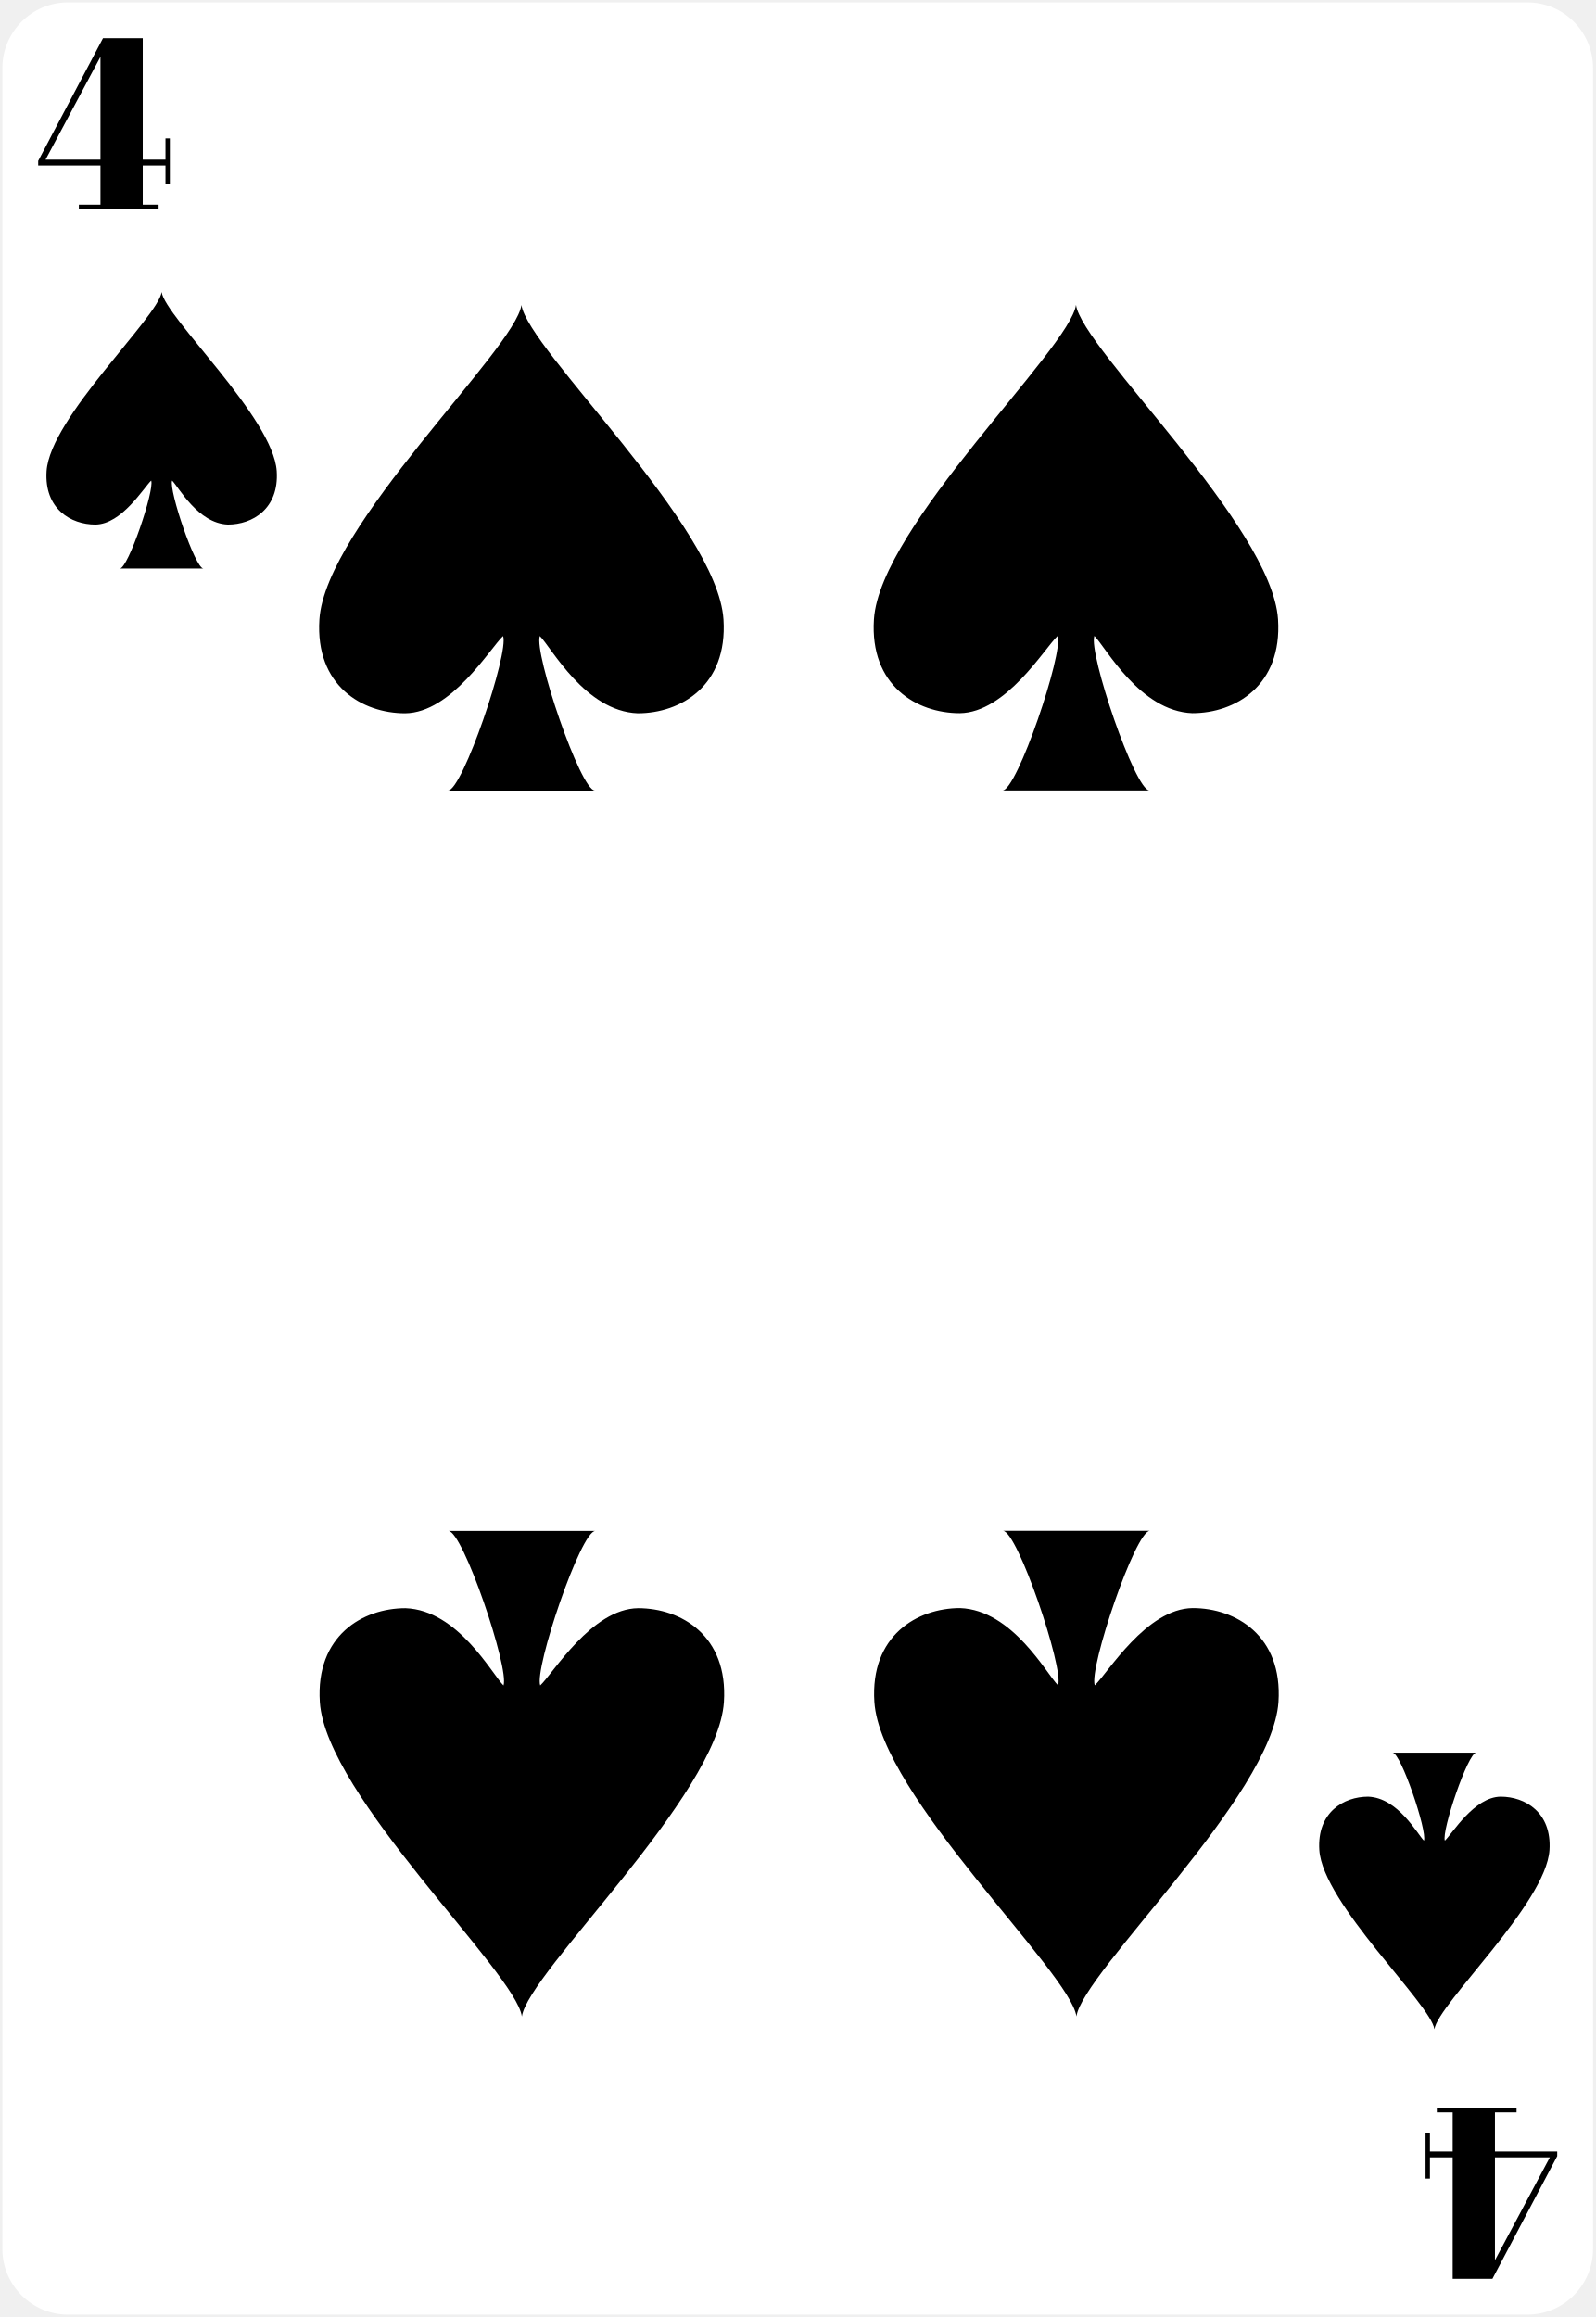
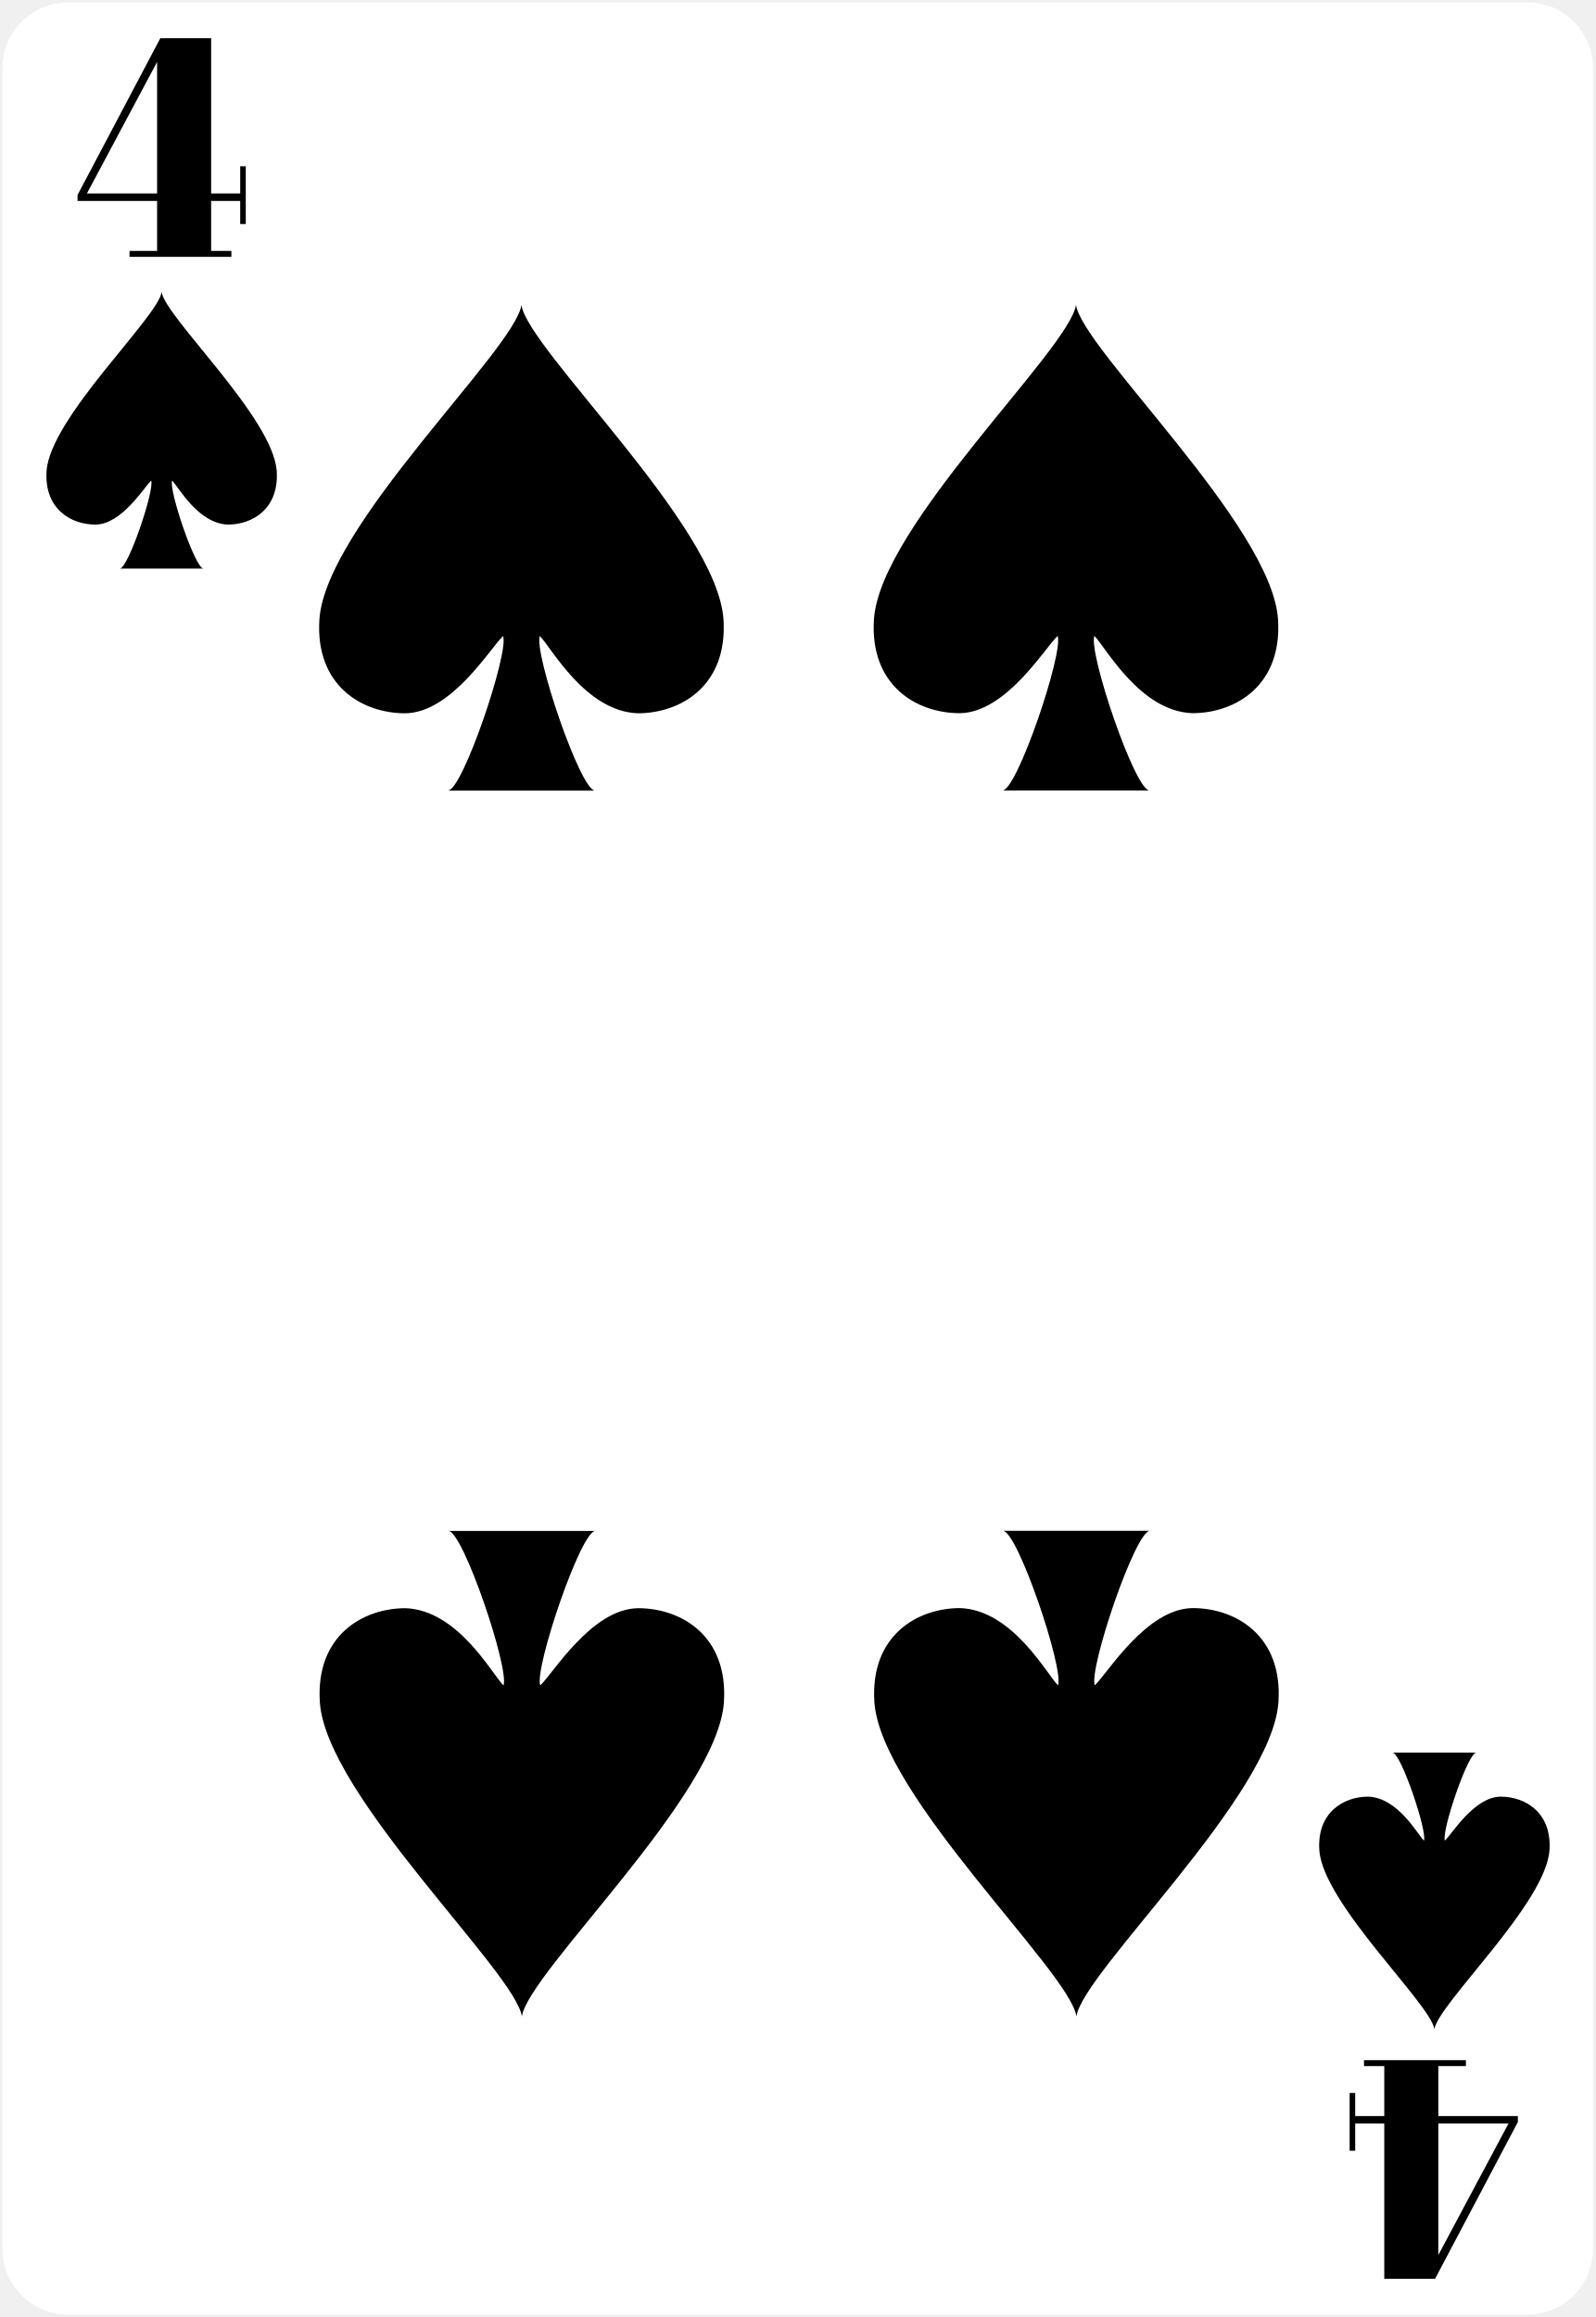
<svg xmlns="http://www.w3.org/2000/svg" width="167.087pt" height="242.667pt" viewBox="0 0 167.087 242.667" xml:space="preserve" id="svg2" version="1.1">
  <defs id="defs41" />
  <g id="Layer_x0020_1" style="fill-rule:nonzero;clip-rule:nonzero;stroke:#000000;stroke-miterlimit:4;">
    <path style="fill:#FFFFFF;stroke-width:0.5;stroke:none" d="M166.837,235.548c0,3.777-3.087,6.869-6.871,6.869H7.111c-3.775,0-6.861-3.092-6.861-6.869V7.12C0.25,3.343,3.336,0.25,7.111,0.25h152.855    c3.784,0,6.871,3.093,6.871,6.87v228.428z" id="path5" />
    <g style="stroke:none;" id="g7">
      <g id="g9">
				
			</g>
    </g>
    <g id="g15">
			
		</g>
    <g id="g19">
			
		</g>
    <g style="stroke:none;" id="g23">
      <g id="g25">
				
			</g>
    </g>
    <g style="stroke:none;" id="g31">
      <g id="g33">
				
			</g>
    </g>
  </g>
  <g id="rank-index" style="fill:#000000;stroke:none">
-     <path id="rank-index-top" d="M8.259 21.92V21.434H10.521V17.338H4V16.851L10.786 4H14.949V16.723H17.331V14.496H17.789V19.232H17.331V17.338H14.949V21.434H16.61V21.92ZM4.77 16.723H10.521V5.946Z" />
-     <path id="rank-index-bottom" d="M8.259 21.92V21.434H10.521V17.338H4V16.851L10.786 4H14.949V16.723H17.331V14.496H17.789V19.232H17.331V17.338H14.949V21.434H16.61V21.92ZM4.77 16.723H10.521V5.946Z" transform="rotate(180,83.54346,121.3335)" />
+     <path id="rank-index-top" d="M13.563 26.9V26.278H16.453V21.044H8.12V20.423L16.792 4H22.112V20.259H25.156V17.413H25.74V23.465H25.156V21.044H22.112V26.278H24.233V26.9ZM9.104 20.259H16.453V6.486Z" />
+     <path id="rank-index-bottom" d="M13.563 26.9V26.278H16.453V21.044H8.12V20.423L16.792 4H22.112V20.259H25.156V17.413H25.74V23.465H25.156V21.044H22.112V26.278H24.233V26.9ZM9.104 20.259H16.453V6.486Z" transform="rotate(180,83.54346,121.3335)" />
  </g>
  <g transform="matrix(1.508595,0,0,1.379325,16.92904,45.0659)" id="layer1-7">
    <path id="sl" d="M 7.989,3.103 C 7.747,-0.954 0.242,-8.59 0,-10.5 c -0.242,1.909 -7.747,9.545 -7.989,13.603 -0.169,2.868 1.695,4.057 3.39,4.057 1.835,-0.022 3.351,-2.801 3.873,-3.341 0.242,0.716 -1.603,6.682 -2.179,6.682 l 5.811,0 C 2.33,10.501 0.485,4.535 0.727,3.819 1.184,4.315 2.524,7.077 4.601,7.16 6.295,7.159 8.158,5.971 7.989,3.103 z" style="fill:#000000" />
  </g>
  <g transform="matrix(2.648679,0,0,2.421718,54.61089,57.36599)" id="layer1-7-88">
    <path id="sl-4" d="M 7.989,3.103 C 7.747,-0.954 0.242,-8.59 0,-10.5 c -0.242,1.909 -7.747,9.545 -7.989,13.603 -0.169,2.868 1.695,4.057 3.39,4.057 1.835,-0.022 3.351,-2.801 3.873,-3.341 0.242,0.716 -1.603,6.682 -2.179,6.682 l 5.811,0 C 2.33,10.501 0.485,4.535 0.727,3.819 1.184,4.315 2.524,7.077 4.601,7.16 6.295,7.159 8.158,5.971 7.989,3.103 z" style="fill:#000000" />
  </g>
  <g transform="matrix(-1.508595,0,0,-1.379325,150.2251,198.0441)" id="layer1-7-3">
    <path id="sl-1" d="M 7.989,3.103 C 7.747,-0.954 0.242,-8.59 0,-10.5 c -0.242,1.909 -7.747,9.545 -7.989,13.603 -0.169,2.868 1.695,4.057 3.39,4.057 1.835,-0.022 3.351,-2.801 3.873,-3.341 0.242,0.716 -1.603,6.682 -2.179,6.682 l 5.811,0 C 2.33,10.501 0.485,4.535 0.727,3.819 1.184,4.315 2.524,7.077 4.601,7.16 6.295,7.159 8.158,5.971 7.989,3.103 z" style="fill:#000000" />
  </g>
  <g transform="matrix(-2.648679,0,0,-2.421718,54.65613,185.7713)" id="layer1-7-88-7">
    <path id="sl-4-5" d="M 7.989,3.103 C 7.747,-0.954 0.242,-8.59 0,-10.5 c -0.242,1.909 -7.747,9.545 -7.989,13.603 -0.169,2.868 1.695,4.057 3.39,4.057 1.835,-0.022 3.351,-2.801 3.873,-3.341 0.242,0.716 -1.603,6.682 -2.179,6.682 l 5.811,0 C 2.33,10.501 0.485,4.535 0.727,3.819 1.184,4.315 2.524,7.077 4.601,7.16 6.295,7.159 8.158,5.971 7.989,3.103 z" style="fill:#000000" />
  </g>
  <g transform="matrix(2.648679,0,0,2.421718,112.688,57.35436)" id="layer1-7-88-1">
    <path id="sl-4-4" d="M 7.989,3.103 C 7.747,-0.954 0.242,-8.59 0,-10.5 c -0.242,1.909 -7.747,9.545 -7.989,13.603 -0.169,2.868 1.695,4.057 3.39,4.057 1.835,-0.022 3.351,-2.801 3.873,-3.341 0.242,0.716 -1.603,6.682 -2.179,6.682 l 5.811,0 C 2.33,10.501 0.485,4.535 0.727,3.819 1.184,4.315 2.524,7.077 4.601,7.16 6.295,7.159 8.158,5.971 7.989,3.103 z" style="fill:#000000" />
  </g>
  <g transform="matrix(-2.648679,0,0,-2.421718,112.7332,185.7597)" id="layer1-7-88-7-9">
    <path id="sl-4-5-2" d="M 7.989,3.103 C 7.747,-0.954 0.242,-8.59 0,-10.5 c -0.242,1.909 -7.747,9.545 -7.989,13.603 -0.169,2.868 1.695,4.057 3.39,4.057 1.835,-0.022 3.351,-2.801 3.873,-3.341 0.242,0.716 -1.603,6.682 -2.179,6.682 l 5.811,0 C 2.33,10.501 0.485,4.535 0.727,3.819 1.184,4.315 2.524,7.077 4.601,7.16 6.295,7.159 8.158,5.971 7.989,3.103 z" style="fill:#000000" />
  </g>
</svg>
